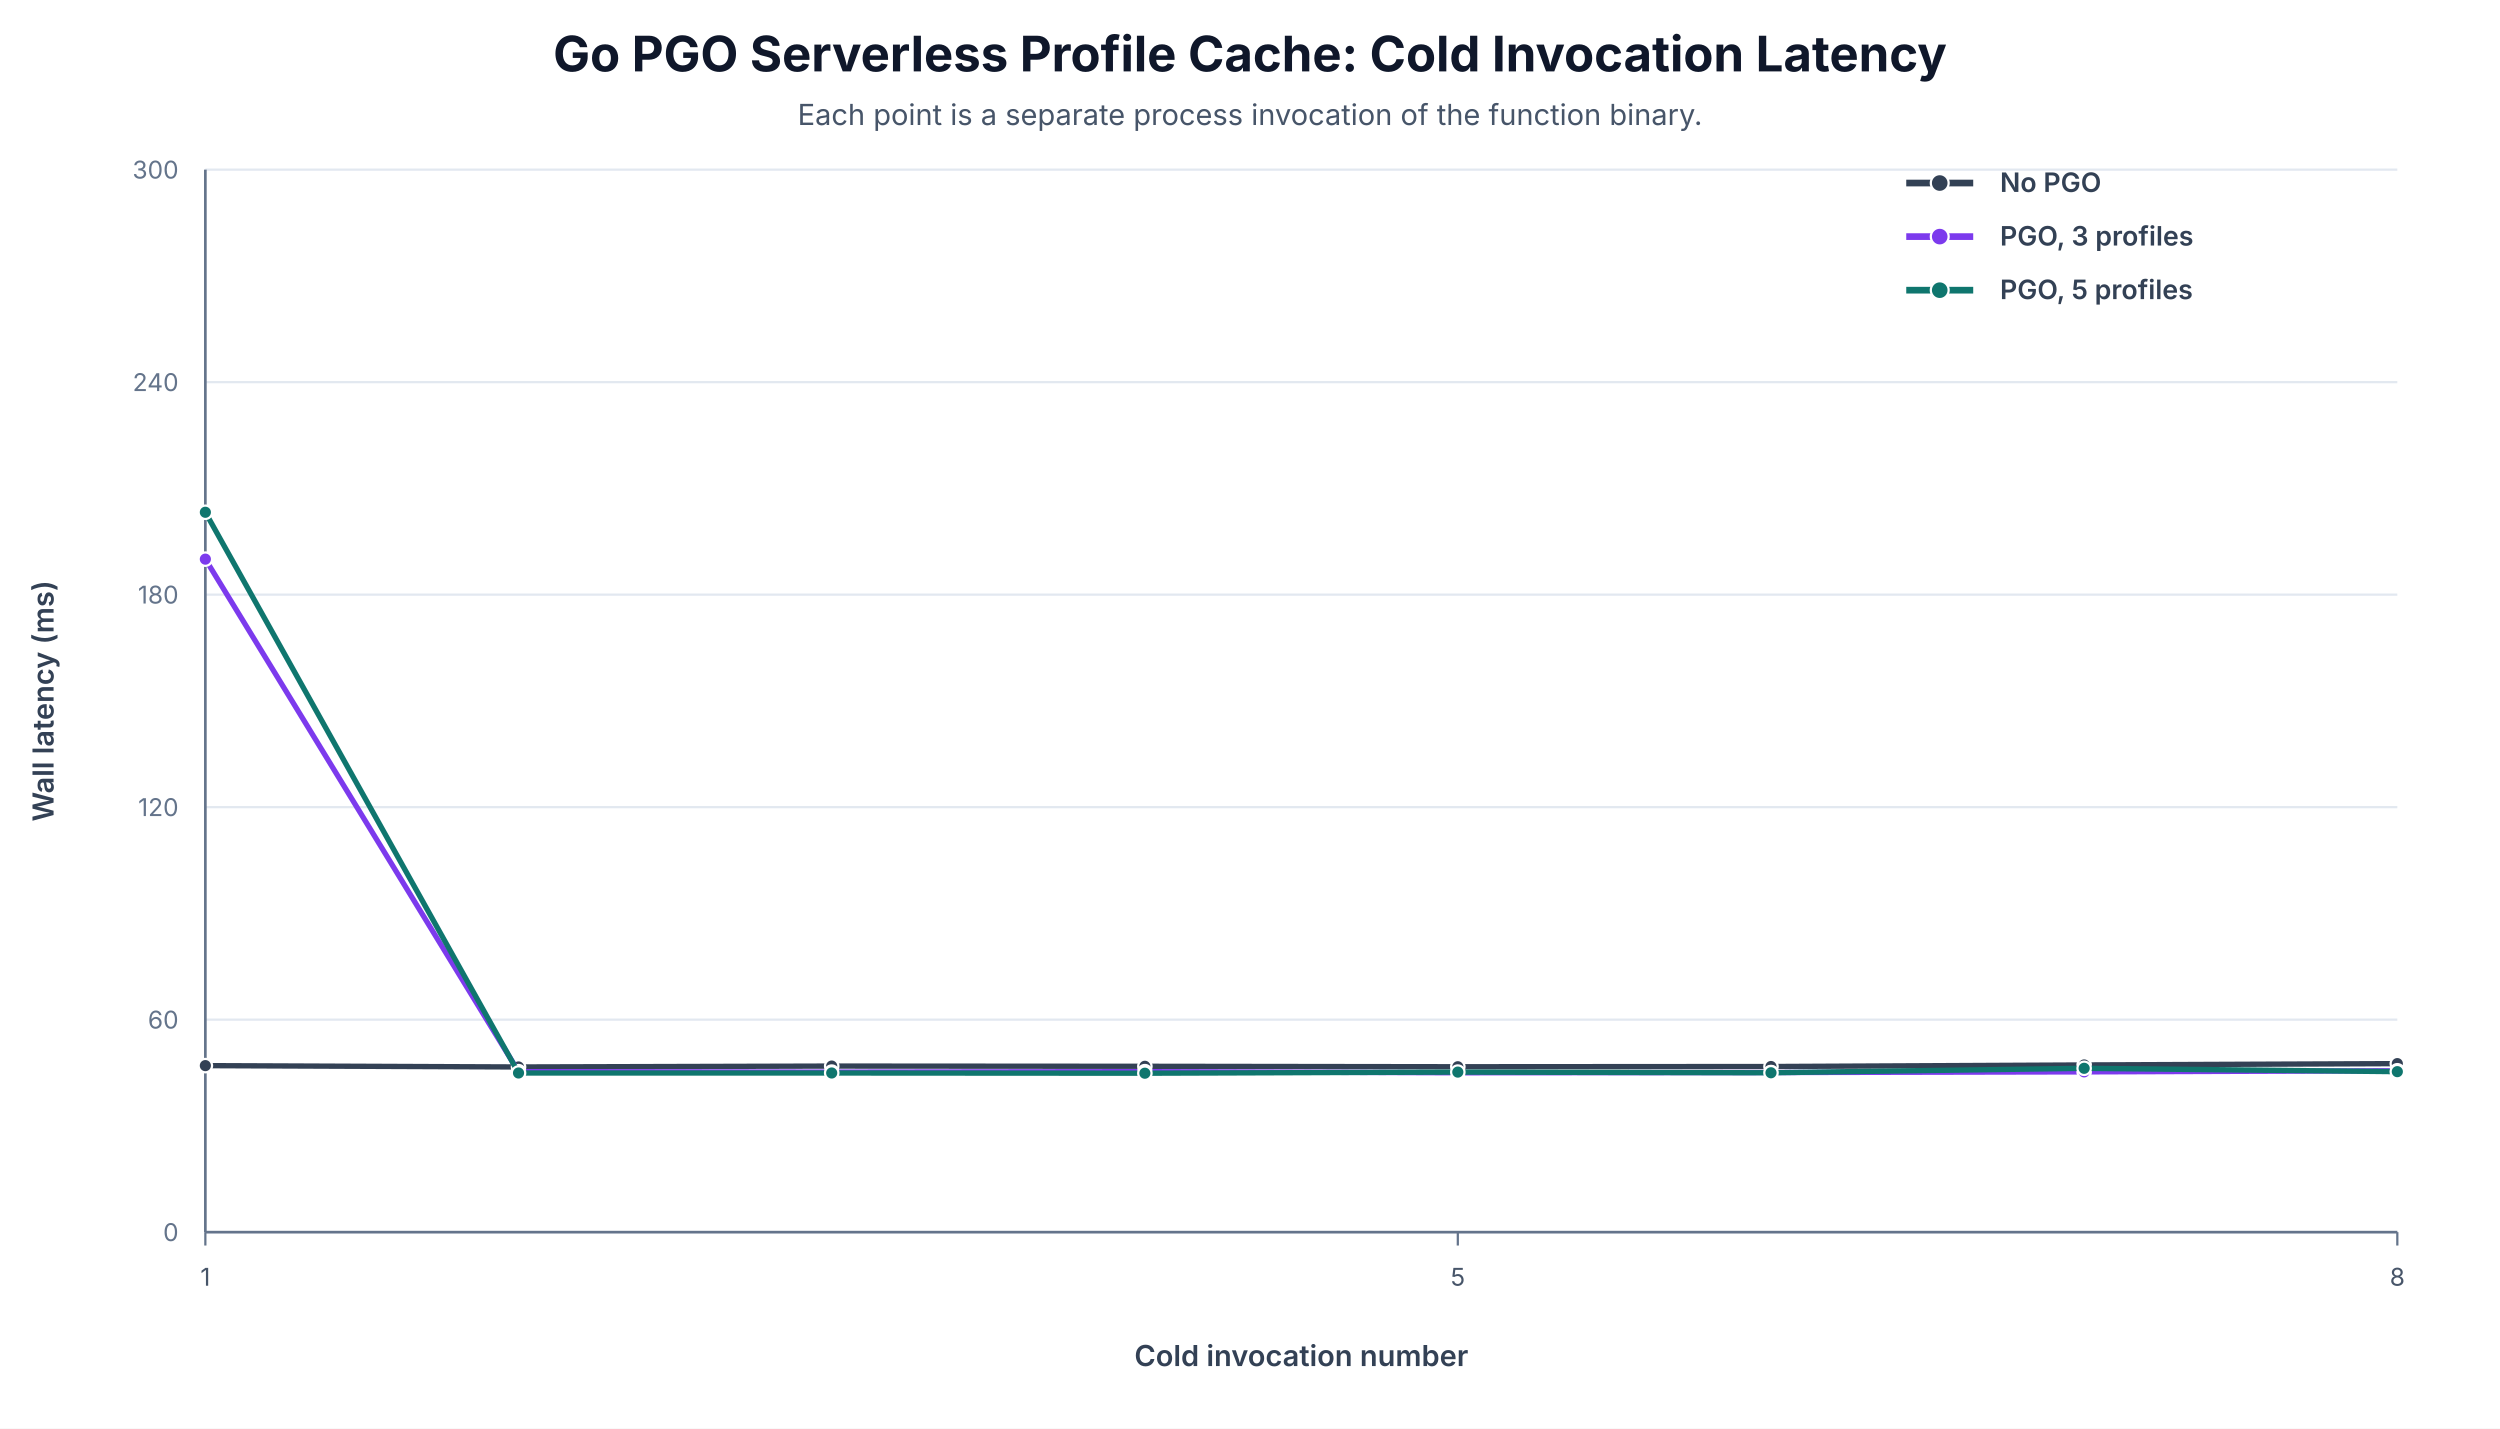
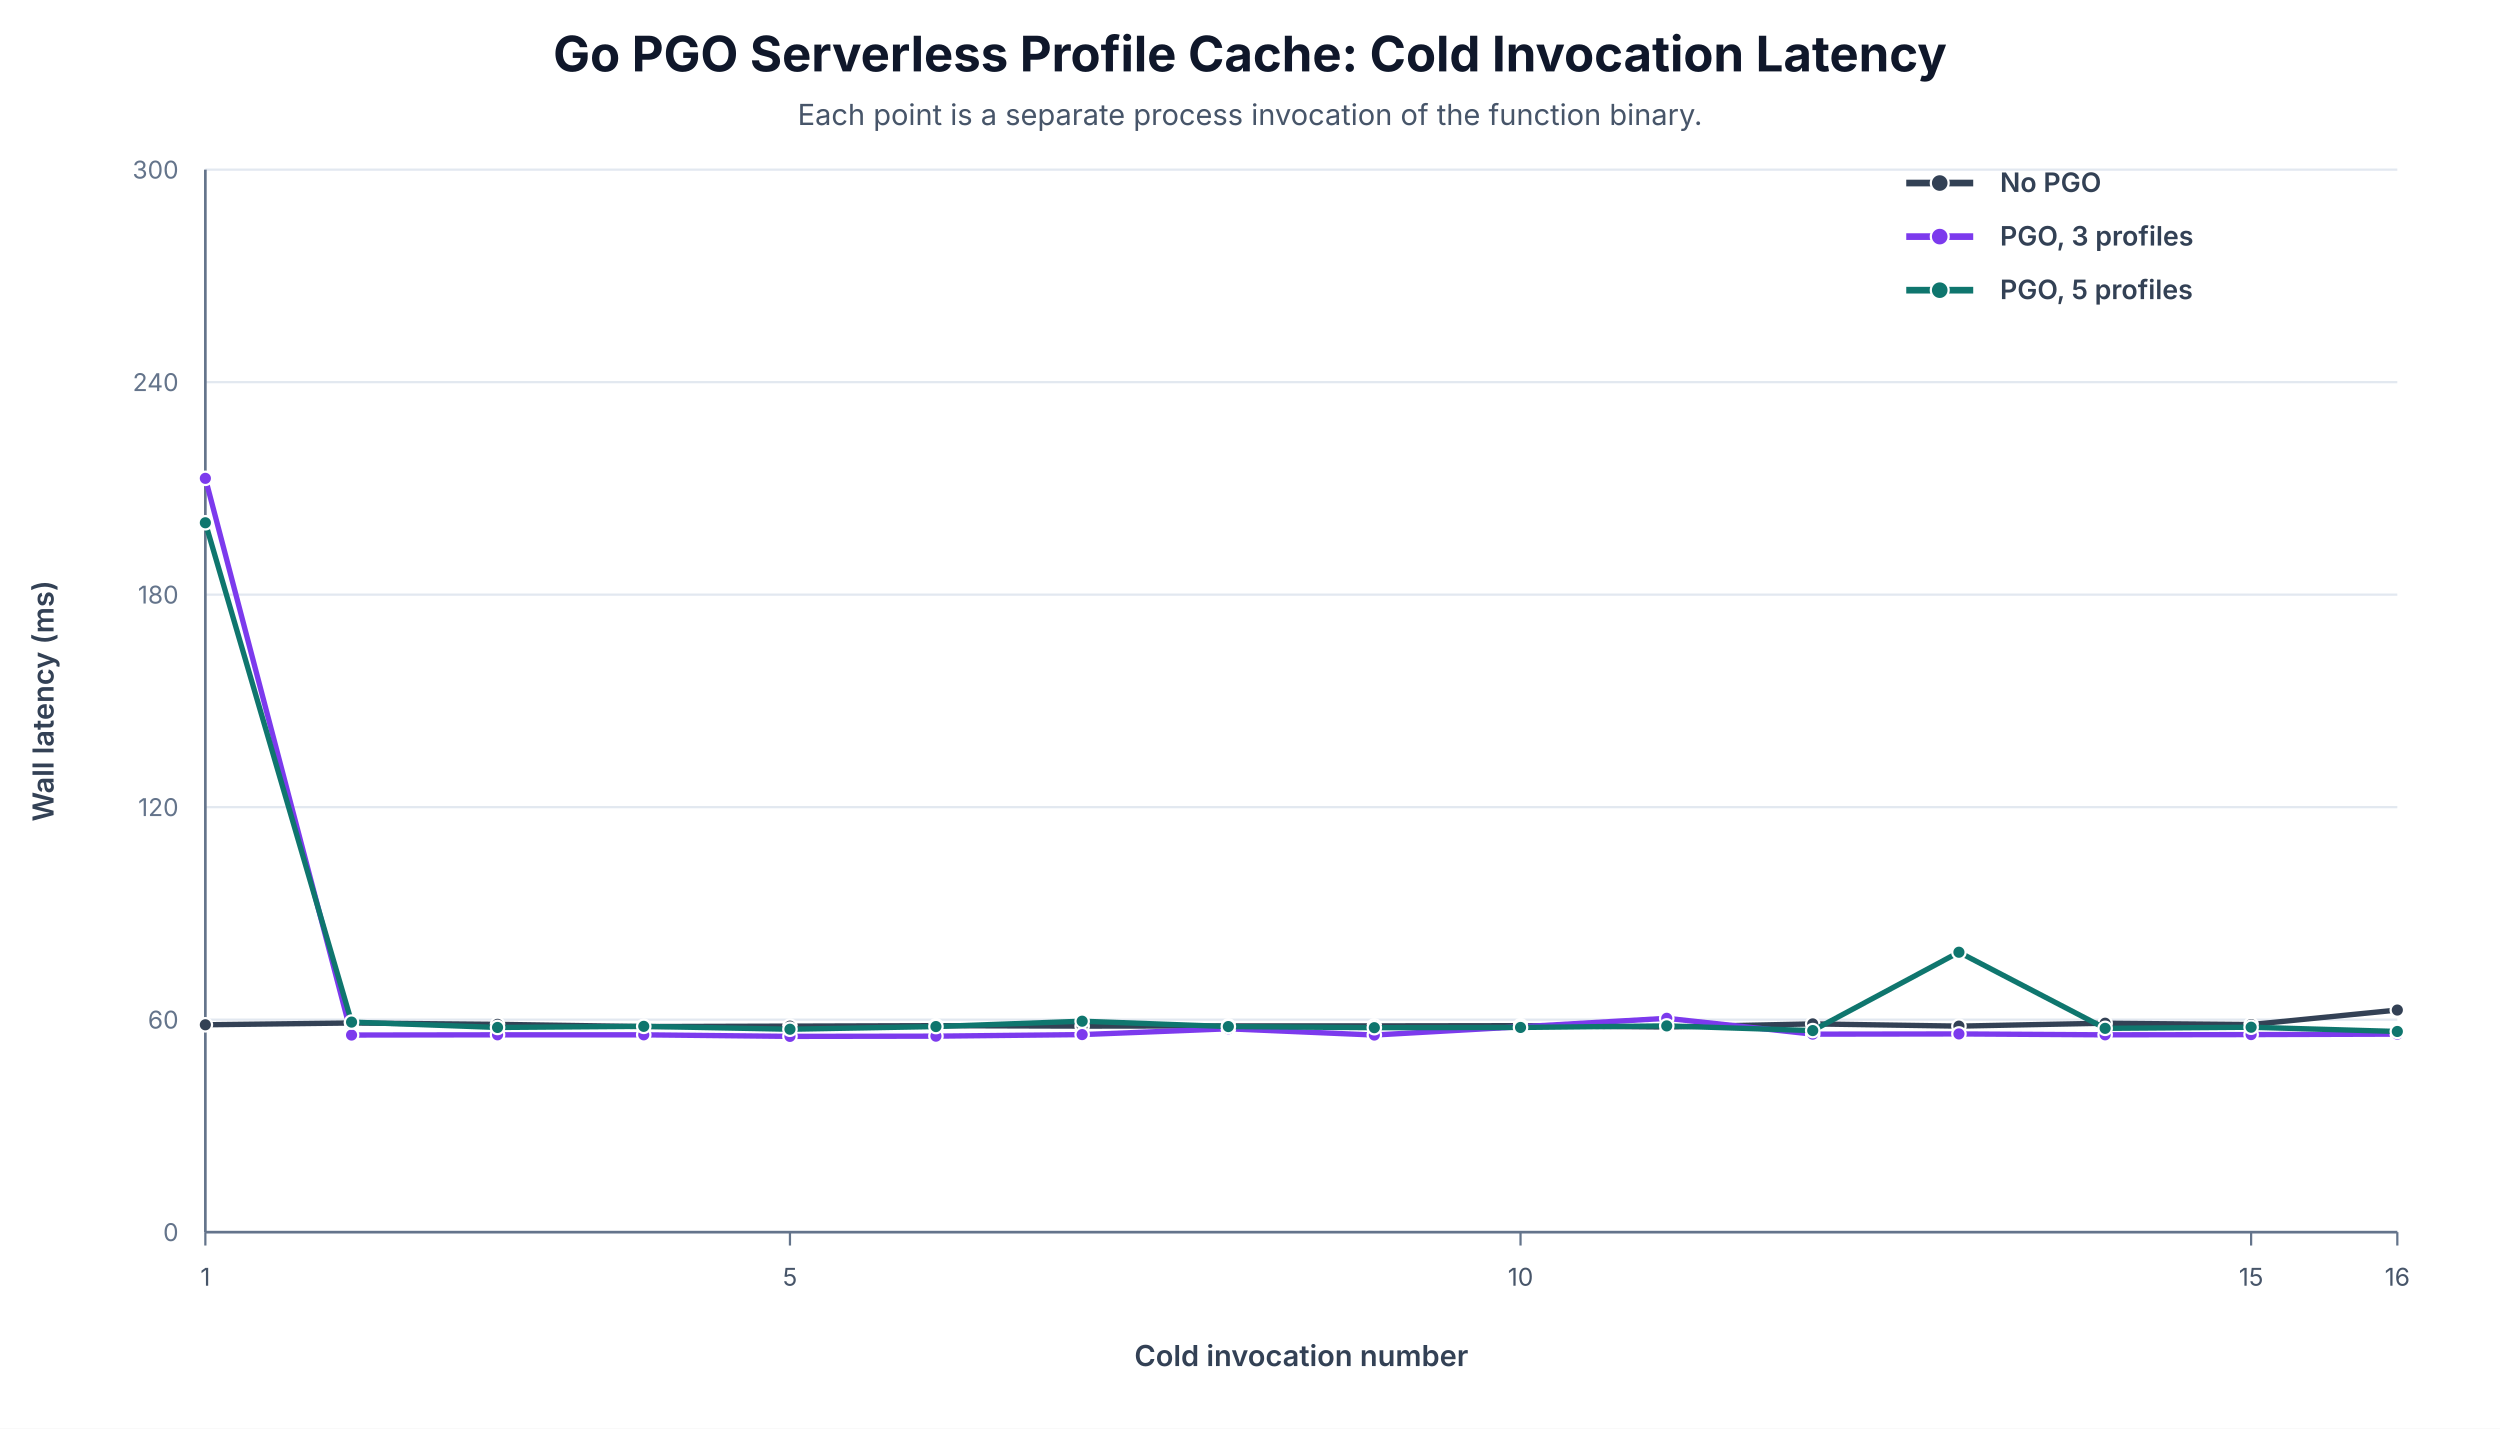
<svg xmlns="http://www.w3.org/2000/svg" width="1120" height="640" viewBox="0 0 1120 640" role="img" aria-label="Go PGO cold invocation latency">
  <rect width="100%" height="100%" fill="#ffffff" />
  <line x1="92.0" y1="552.0" x2="1074.0" y2="552.0" stroke="#e2e8f0" stroke-width="1" />
  <text x="80.0" y="556.0" text-anchor="end" font-family="Inter, ui-sans-serif, system-ui, -apple-system, BlinkMacSystemFont, Segoe UI, sans-serif" font-size="11" font-weight="400" fill="#64748b">0</text>
  <line x1="92.0" y1="456.8" x2="1074.0" y2="456.8" stroke="#e2e8f0" stroke-width="1" />
  <text x="80.0" y="460.8" text-anchor="end" font-family="Inter, ui-sans-serif, system-ui, -apple-system, BlinkMacSystemFont, Segoe UI, sans-serif" font-size="11" font-weight="400" fill="#64748b">60</text>
  <line x1="92.0" y1="361.6" x2="1074.0" y2="361.6" stroke="#e2e8f0" stroke-width="1" />
  <text x="80.0" y="365.6" text-anchor="end" font-family="Inter, ui-sans-serif, system-ui, -apple-system, BlinkMacSystemFont, Segoe UI, sans-serif" font-size="11" font-weight="400" fill="#64748b">120</text>
  <line x1="92.0" y1="266.4" x2="1074.0" y2="266.4" stroke="#e2e8f0" stroke-width="1" />
  <text x="80.0" y="270.4" text-anchor="end" font-family="Inter, ui-sans-serif, system-ui, -apple-system, BlinkMacSystemFont, Segoe UI, sans-serif" font-size="11" font-weight="400" fill="#64748b">180</text>
  <line x1="92.0" y1="171.2" x2="1074.0" y2="171.2" stroke="#e2e8f0" stroke-width="1" />
  <text x="80.0" y="175.2" text-anchor="end" font-family="Inter, ui-sans-serif, system-ui, -apple-system, BlinkMacSystemFont, Segoe UI, sans-serif" font-size="11" font-weight="400" fill="#64748b">240</text>
  <line x1="92.0" y1="76.0" x2="1074.0" y2="76.0" stroke="#e2e8f0" stroke-width="1" />
  <text x="80.0" y="80.0" text-anchor="end" font-family="Inter, ui-sans-serif, system-ui, -apple-system, BlinkMacSystemFont, Segoe UI, sans-serif" font-size="11" font-weight="400" fill="#64748b">300</text>
  <line x1="92.0" y1="76.0" x2="92.0" y2="552.0" stroke="#64748b" stroke-width="1.2" />
  <line x1="92.0" y1="552.0" x2="1074.0" y2="552.0" stroke="#64748b" stroke-width="1.2" />
  <text x="24.0" y="314.0" text-anchor="middle" font-family="Inter, ui-sans-serif, system-ui, -apple-system, BlinkMacSystemFont, Segoe UI, sans-serif" font-size="13" font-weight="600" fill="#334155" transform="rotate(-90 24.0 314.0)">Wall latency (ms)</text>
  <text x="560.0" y="32.0" text-anchor="middle" font-family="Inter, ui-sans-serif, system-ui, -apple-system, BlinkMacSystemFont, Segoe UI, sans-serif" font-size="22" font-weight="700" fill="#0f172a">Go PGO Serverless Profile Cache: Cold Invocation Latency</text>
  <text x="560.0" y="56.0" text-anchor="middle" font-family="Inter, ui-sans-serif, system-ui, -apple-system, BlinkMacSystemFont, Segoe UI, sans-serif" font-size="13" font-weight="400" fill="#475569">Each point is a separate process invocation of the function binary.</text>
-   <polyline points="92.0,477.4 232.3,478.0 372.6,477.6 512.9,477.7 653.1,477.9 793.4,477.8 933.7,477.1 1074.0,476.5" fill="none" stroke="#334155" stroke-width="2.4" stroke-linejoin="round" stroke-linecap="round" />
-   <circle cx="92.0" cy="477.4" r="3.0" fill="#334155" stroke="#ffffff" stroke-width="1" />
-   <circle cx="232.3" cy="478.0" r="3.0" fill="#334155" stroke="#ffffff" stroke-width="1" />
-   <circle cx="372.6" cy="477.6" r="3.0" fill="#334155" stroke="#ffffff" stroke-width="1" />
-   <circle cx="512.9" cy="477.7" r="3.0" fill="#334155" stroke="#ffffff" stroke-width="1" />
-   <circle cx="653.1" cy="477.9" r="3.0" fill="#334155" stroke="#ffffff" stroke-width="1" />
-   <circle cx="793.4" cy="477.8" r="3.0" fill="#334155" stroke="#ffffff" stroke-width="1" />
-   <circle cx="933.7" cy="477.1" r="3.0" fill="#334155" stroke="#ffffff" stroke-width="1" />
-   <circle cx="1074.0" cy="476.5" r="3.0" fill="#334155" stroke="#ffffff" stroke-width="1" />
-   <polyline points="92.0,250.5 232.3,480.1 372.6,480.3 512.9,480.1 653.1,480.6 793.4,480.5 933.7,480.2 1074.0,479.7" fill="none" stroke="#7c3aed" stroke-width="2.4" stroke-linejoin="round" stroke-linecap="round" />
-   <circle cx="92.0" cy="250.5" r="3.0" fill="#7c3aed" stroke="#ffffff" stroke-width="1" />
-   <circle cx="232.3" cy="480.1" r="3.0" fill="#7c3aed" stroke="#ffffff" stroke-width="1" />
-   <circle cx="372.6" cy="480.3" r="3.0" fill="#7c3aed" stroke="#ffffff" stroke-width="1" />
-   <circle cx="512.9" cy="480.1" r="3.0" fill="#7c3aed" stroke="#ffffff" stroke-width="1" />
-   <circle cx="653.1" cy="480.6" r="3.0" fill="#7c3aed" stroke="#ffffff" stroke-width="1" />
-   <circle cx="793.4" cy="480.5" r="3.0" fill="#7c3aed" stroke="#ffffff" stroke-width="1" />
-   <circle cx="933.7" cy="480.2" r="3.0" fill="#7c3aed" stroke="#ffffff" stroke-width="1" />
-   <circle cx="1074.0" cy="479.7" r="3.0" fill="#7c3aed" stroke="#ffffff" stroke-width="1" />
-   <polyline points="92.0,229.5 232.3,480.7 372.6,480.7 512.9,480.8 653.1,480.3 793.4,480.6 933.7,478.6 1074.0,480.1" fill="none" stroke="#0f766e" stroke-width="2.4" stroke-linejoin="round" stroke-linecap="round" />
-   <circle cx="92.0" cy="229.5" r="3.0" fill="#0f766e" stroke="#ffffff" stroke-width="1" />
-   <circle cx="232.3" cy="480.7" r="3.0" fill="#0f766e" stroke="#ffffff" stroke-width="1" />
-   <circle cx="372.6" cy="480.7" r="3.0" fill="#0f766e" stroke="#ffffff" stroke-width="1" />
-   <circle cx="512.9" cy="480.8" r="3.0" fill="#0f766e" stroke="#ffffff" stroke-width="1" />
-   <circle cx="653.1" cy="480.3" r="3.0" fill="#0f766e" stroke="#ffffff" stroke-width="1" />
-   <circle cx="793.4" cy="480.6" r="3.0" fill="#0f766e" stroke="#ffffff" stroke-width="1" />
-   <circle cx="933.7" cy="478.6" r="3.0" fill="#0f766e" stroke="#ffffff" stroke-width="1" />
-   <circle cx="1074.0" cy="480.1" r="3.0" fill="#0f766e" stroke="#ffffff" stroke-width="1" />
+   <polyline points="92.0,459.1 157.5,458.3 222.9,458.9 288.4,459.9 353.9,459.7 419.3,459.5 484.8,459.7 550.3,459.6 615.7,459.6 681.2,459.5 746.7,460.1 812.1,458.7 877.6,459.7 943.1,458.4 1008.5,459.0 1074.0,452.5" fill="none" stroke="#334155" stroke-width="2.4" stroke-linejoin="round" stroke-linecap="round" />
+   <circle cx="92.0" cy="459.1" r="3.0" fill="#334155" stroke="#ffffff" stroke-width="1" />
+   <circle cx="157.5" cy="458.3" r="3.0" fill="#334155" stroke="#ffffff" stroke-width="1" />
+   <circle cx="222.9" cy="458.9" r="3.0" fill="#334155" stroke="#ffffff" stroke-width="1" />
+   <circle cx="288.4" cy="459.9" r="3.0" fill="#334155" stroke="#ffffff" stroke-width="1" />
+   <circle cx="353.9" cy="459.7" r="3.0" fill="#334155" stroke="#ffffff" stroke-width="1" />
+   <circle cx="419.3" cy="459.5" r="3.0" fill="#334155" stroke="#ffffff" stroke-width="1" />
+   <circle cx="484.8" cy="459.7" r="3.0" fill="#334155" stroke="#ffffff" stroke-width="1" />
+   <circle cx="550.3" cy="459.6" r="3.0" fill="#334155" stroke="#ffffff" stroke-width="1" />
+   <circle cx="615.7" cy="459.6" r="3.0" fill="#334155" stroke="#ffffff" stroke-width="1" />
+   <circle cx="681.2" cy="459.5" r="3.0" fill="#334155" stroke="#ffffff" stroke-width="1" />
+   <circle cx="746.7" cy="460.1" r="3.0" fill="#334155" stroke="#ffffff" stroke-width="1" />
+   <circle cx="812.1" cy="458.7" r="3.0" fill="#334155" stroke="#ffffff" stroke-width="1" />
+   <circle cx="877.6" cy="459.7" r="3.0" fill="#334155" stroke="#ffffff" stroke-width="1" />
+   <circle cx="943.1" cy="458.4" r="3.0" fill="#334155" stroke="#ffffff" stroke-width="1" />
+   <circle cx="1008.5" cy="459.0" r="3.0" fill="#334155" stroke="#ffffff" stroke-width="1" />
+   <circle cx="1074.0" cy="452.5" r="3.0" fill="#334155" stroke="#ffffff" stroke-width="1" />
+   <polyline points="92.0,214.3 157.5,463.7 222.9,463.6 288.4,463.6 353.9,464.3 419.3,464.2 484.8,463.5 550.3,460.9 615.7,463.7 681.2,460.0 746.7,456.2 812.1,463.3 877.6,463.2 943.1,463.6 1008.5,463.5 1074.0,463.3" fill="none" stroke="#7c3aed" stroke-width="2.4" stroke-linejoin="round" stroke-linecap="round" />
+   <circle cx="92.0" cy="214.3" r="3.0" fill="#7c3aed" stroke="#ffffff" stroke-width="1" />
+   <circle cx="157.5" cy="463.7" r="3.0" fill="#7c3aed" stroke="#ffffff" stroke-width="1" />
+   <circle cx="222.9" cy="463.6" r="3.0" fill="#7c3aed" stroke="#ffffff" stroke-width="1" />
+   <circle cx="288.4" cy="463.6" r="3.0" fill="#7c3aed" stroke="#ffffff" stroke-width="1" />
+   <circle cx="353.9" cy="464.3" r="3.0" fill="#7c3aed" stroke="#ffffff" stroke-width="1" />
+   <circle cx="419.3" cy="464.2" r="3.0" fill="#7c3aed" stroke="#ffffff" stroke-width="1" />
+   <circle cx="484.8" cy="463.5" r="3.0" fill="#7c3aed" stroke="#ffffff" stroke-width="1" />
+   <circle cx="550.3" cy="460.9" r="3.0" fill="#7c3aed" stroke="#ffffff" stroke-width="1" />
+   <circle cx="615.7" cy="463.7" r="3.0" fill="#7c3aed" stroke="#ffffff" stroke-width="1" />
+   <circle cx="681.2" cy="460.0" r="3.0" fill="#7c3aed" stroke="#ffffff" stroke-width="1" />
+   <circle cx="746.7" cy="456.2" r="3.0" fill="#7c3aed" stroke="#ffffff" stroke-width="1" />
+   <circle cx="812.1" cy="463.3" r="3.0" fill="#7c3aed" stroke="#ffffff" stroke-width="1" />
+   <circle cx="877.6" cy="463.2" r="3.0" fill="#7c3aed" stroke="#ffffff" stroke-width="1" />
+   <circle cx="943.1" cy="463.6" r="3.0" fill="#7c3aed" stroke="#ffffff" stroke-width="1" />
+   <circle cx="1008.5" cy="463.5" r="3.0" fill="#7c3aed" stroke="#ffffff" stroke-width="1" />
+   <circle cx="1074.0" cy="463.3" r="3.0" fill="#7c3aed" stroke="#ffffff" stroke-width="1" />
+   <polyline points="92.0,234.2 157.5,457.9 222.9,460.3 288.4,459.8 353.9,461.1 419.3,459.9 484.8,457.5 550.3,459.9 615.7,460.4 681.2,460.3 746.7,459.6 812.1,461.7 877.6,426.6 943.1,460.7 1008.5,460.2 1074.0,462.1" fill="none" stroke="#0f766e" stroke-width="2.4" stroke-linejoin="round" stroke-linecap="round" />
+   <circle cx="92.0" cy="234.2" r="3.0" fill="#0f766e" stroke="#ffffff" stroke-width="1" />
+   <circle cx="157.5" cy="457.9" r="3.0" fill="#0f766e" stroke="#ffffff" stroke-width="1" />
+   <circle cx="222.9" cy="460.3" r="3.0" fill="#0f766e" stroke="#ffffff" stroke-width="1" />
+   <circle cx="288.4" cy="459.8" r="3.0" fill="#0f766e" stroke="#ffffff" stroke-width="1" />
+   <circle cx="353.9" cy="461.1" r="3.0" fill="#0f766e" stroke="#ffffff" stroke-width="1" />
+   <circle cx="419.3" cy="459.9" r="3.0" fill="#0f766e" stroke="#ffffff" stroke-width="1" />
+   <circle cx="484.8" cy="457.5" r="3.0" fill="#0f766e" stroke="#ffffff" stroke-width="1" />
+   <circle cx="550.3" cy="459.9" r="3.0" fill="#0f766e" stroke="#ffffff" stroke-width="1" />
+   <circle cx="615.7" cy="460.4" r="3.0" fill="#0f766e" stroke="#ffffff" stroke-width="1" />
+   <circle cx="681.2" cy="460.3" r="3.0" fill="#0f766e" stroke="#ffffff" stroke-width="1" />
+   <circle cx="746.7" cy="459.6" r="3.0" fill="#0f766e" stroke="#ffffff" stroke-width="1" />
+   <circle cx="812.1" cy="461.7" r="3.0" fill="#0f766e" stroke="#ffffff" stroke-width="1" />
+   <circle cx="877.6" cy="426.6" r="3.0" fill="#0f766e" stroke="#ffffff" stroke-width="1" />
+   <circle cx="943.1" cy="460.7" r="3.0" fill="#0f766e" stroke="#ffffff" stroke-width="1" />
+   <circle cx="1008.5" cy="460.2" r="3.0" fill="#0f766e" stroke="#ffffff" stroke-width="1" />
+   <circle cx="1074.0" cy="462.1" r="3.0" fill="#0f766e" stroke="#ffffff" stroke-width="1" />
  <line x1="92.0" y1="552.0" x2="92.0" y2="558.0" stroke="#64748b" stroke-width="1" />
  <text x="92.0" y="576.0" text-anchor="middle" font-family="Inter, ui-sans-serif, system-ui, -apple-system, BlinkMacSystemFont, Segoe UI, sans-serif" font-size="11" font-weight="400" fill="#475569">1</text>
-   <line x1="653.1" y1="552.0" x2="653.1" y2="558.0" stroke="#64748b" stroke-width="1" />
-   <text x="653.1" y="576.0" text-anchor="middle" font-family="Inter, ui-sans-serif, system-ui, -apple-system, BlinkMacSystemFont, Segoe UI, sans-serif" font-size="11" font-weight="400" fill="#475569">5</text>
+   <line x1="353.9" y1="552.0" x2="353.9" y2="558.0" stroke="#64748b" stroke-width="1" />
+   <text x="353.9" y="576.0" text-anchor="middle" font-family="Inter, ui-sans-serif, system-ui, -apple-system, BlinkMacSystemFont, Segoe UI, sans-serif" font-size="11" font-weight="400" fill="#475569">5</text>
+   <line x1="681.2" y1="552.0" x2="681.2" y2="558.0" stroke="#64748b" stroke-width="1" />
+   <text x="681.2" y="576.0" text-anchor="middle" font-family="Inter, ui-sans-serif, system-ui, -apple-system, BlinkMacSystemFont, Segoe UI, sans-serif" font-size="11" font-weight="400" fill="#475569">10</text>
+   <line x1="1008.5" y1="552.0" x2="1008.5" y2="558.0" stroke="#64748b" stroke-width="1" />
+   <text x="1008.5" y="576.0" text-anchor="middle" font-family="Inter, ui-sans-serif, system-ui, -apple-system, BlinkMacSystemFont, Segoe UI, sans-serif" font-size="11" font-weight="400" fill="#475569">15</text>
  <line x1="1074.0" y1="552.0" x2="1074.0" y2="558.0" stroke="#64748b" stroke-width="1" />
-   <text x="1074.0" y="576.0" text-anchor="middle" font-family="Inter, ui-sans-serif, system-ui, -apple-system, BlinkMacSystemFont, Segoe UI, sans-serif" font-size="11" font-weight="400" fill="#475569">8</text>
+   <text x="1074.0" y="576.0" text-anchor="middle" font-family="Inter, ui-sans-serif, system-ui, -apple-system, BlinkMacSystemFont, Segoe UI, sans-serif" font-size="11" font-weight="400" fill="#475569">16</text>
  <text x="583.0" y="612.0" text-anchor="middle" font-family="Inter, ui-sans-serif, system-ui, -apple-system, BlinkMacSystemFont, Segoe UI, sans-serif" font-size="13" font-weight="600" fill="#334155">Cold invocation number</text>
  <line x1="854.0" y1="82.0" x2="884.0" y2="82.0" stroke="#334155" stroke-width="3" />
  <circle cx="869.0" cy="82.0" r="4.0" fill="#334155" stroke="#ffffff" stroke-width="1" />
  <text x="896.0" y="86.0" text-anchor="start" font-family="Inter, ui-sans-serif, system-ui, -apple-system, BlinkMacSystemFont, Segoe UI, sans-serif" font-size="12" font-weight="600" fill="#334155">No PGO</text>
  <line x1="854.0" y1="106.0" x2="884.0" y2="106.0" stroke="#7c3aed" stroke-width="3" />
  <circle cx="869.0" cy="106.0" r="4.0" fill="#7c3aed" stroke="#ffffff" stroke-width="1" />
  <text x="896.0" y="110.0" text-anchor="start" font-family="Inter, ui-sans-serif, system-ui, -apple-system, BlinkMacSystemFont, Segoe UI, sans-serif" font-size="12" font-weight="600" fill="#334155">PGO, 3 profiles</text>
  <line x1="854.0" y1="130.0" x2="884.0" y2="130.0" stroke="#0f766e" stroke-width="3" />
  <circle cx="869.0" cy="130.0" r="4.0" fill="#0f766e" stroke="#ffffff" stroke-width="1" />
  <text x="896.0" y="134.0" text-anchor="start" font-family="Inter, ui-sans-serif, system-ui, -apple-system, BlinkMacSystemFont, Segoe UI, sans-serif" font-size="12" font-weight="600" fill="#334155">PGO, 5 profiles</text>
</svg>
